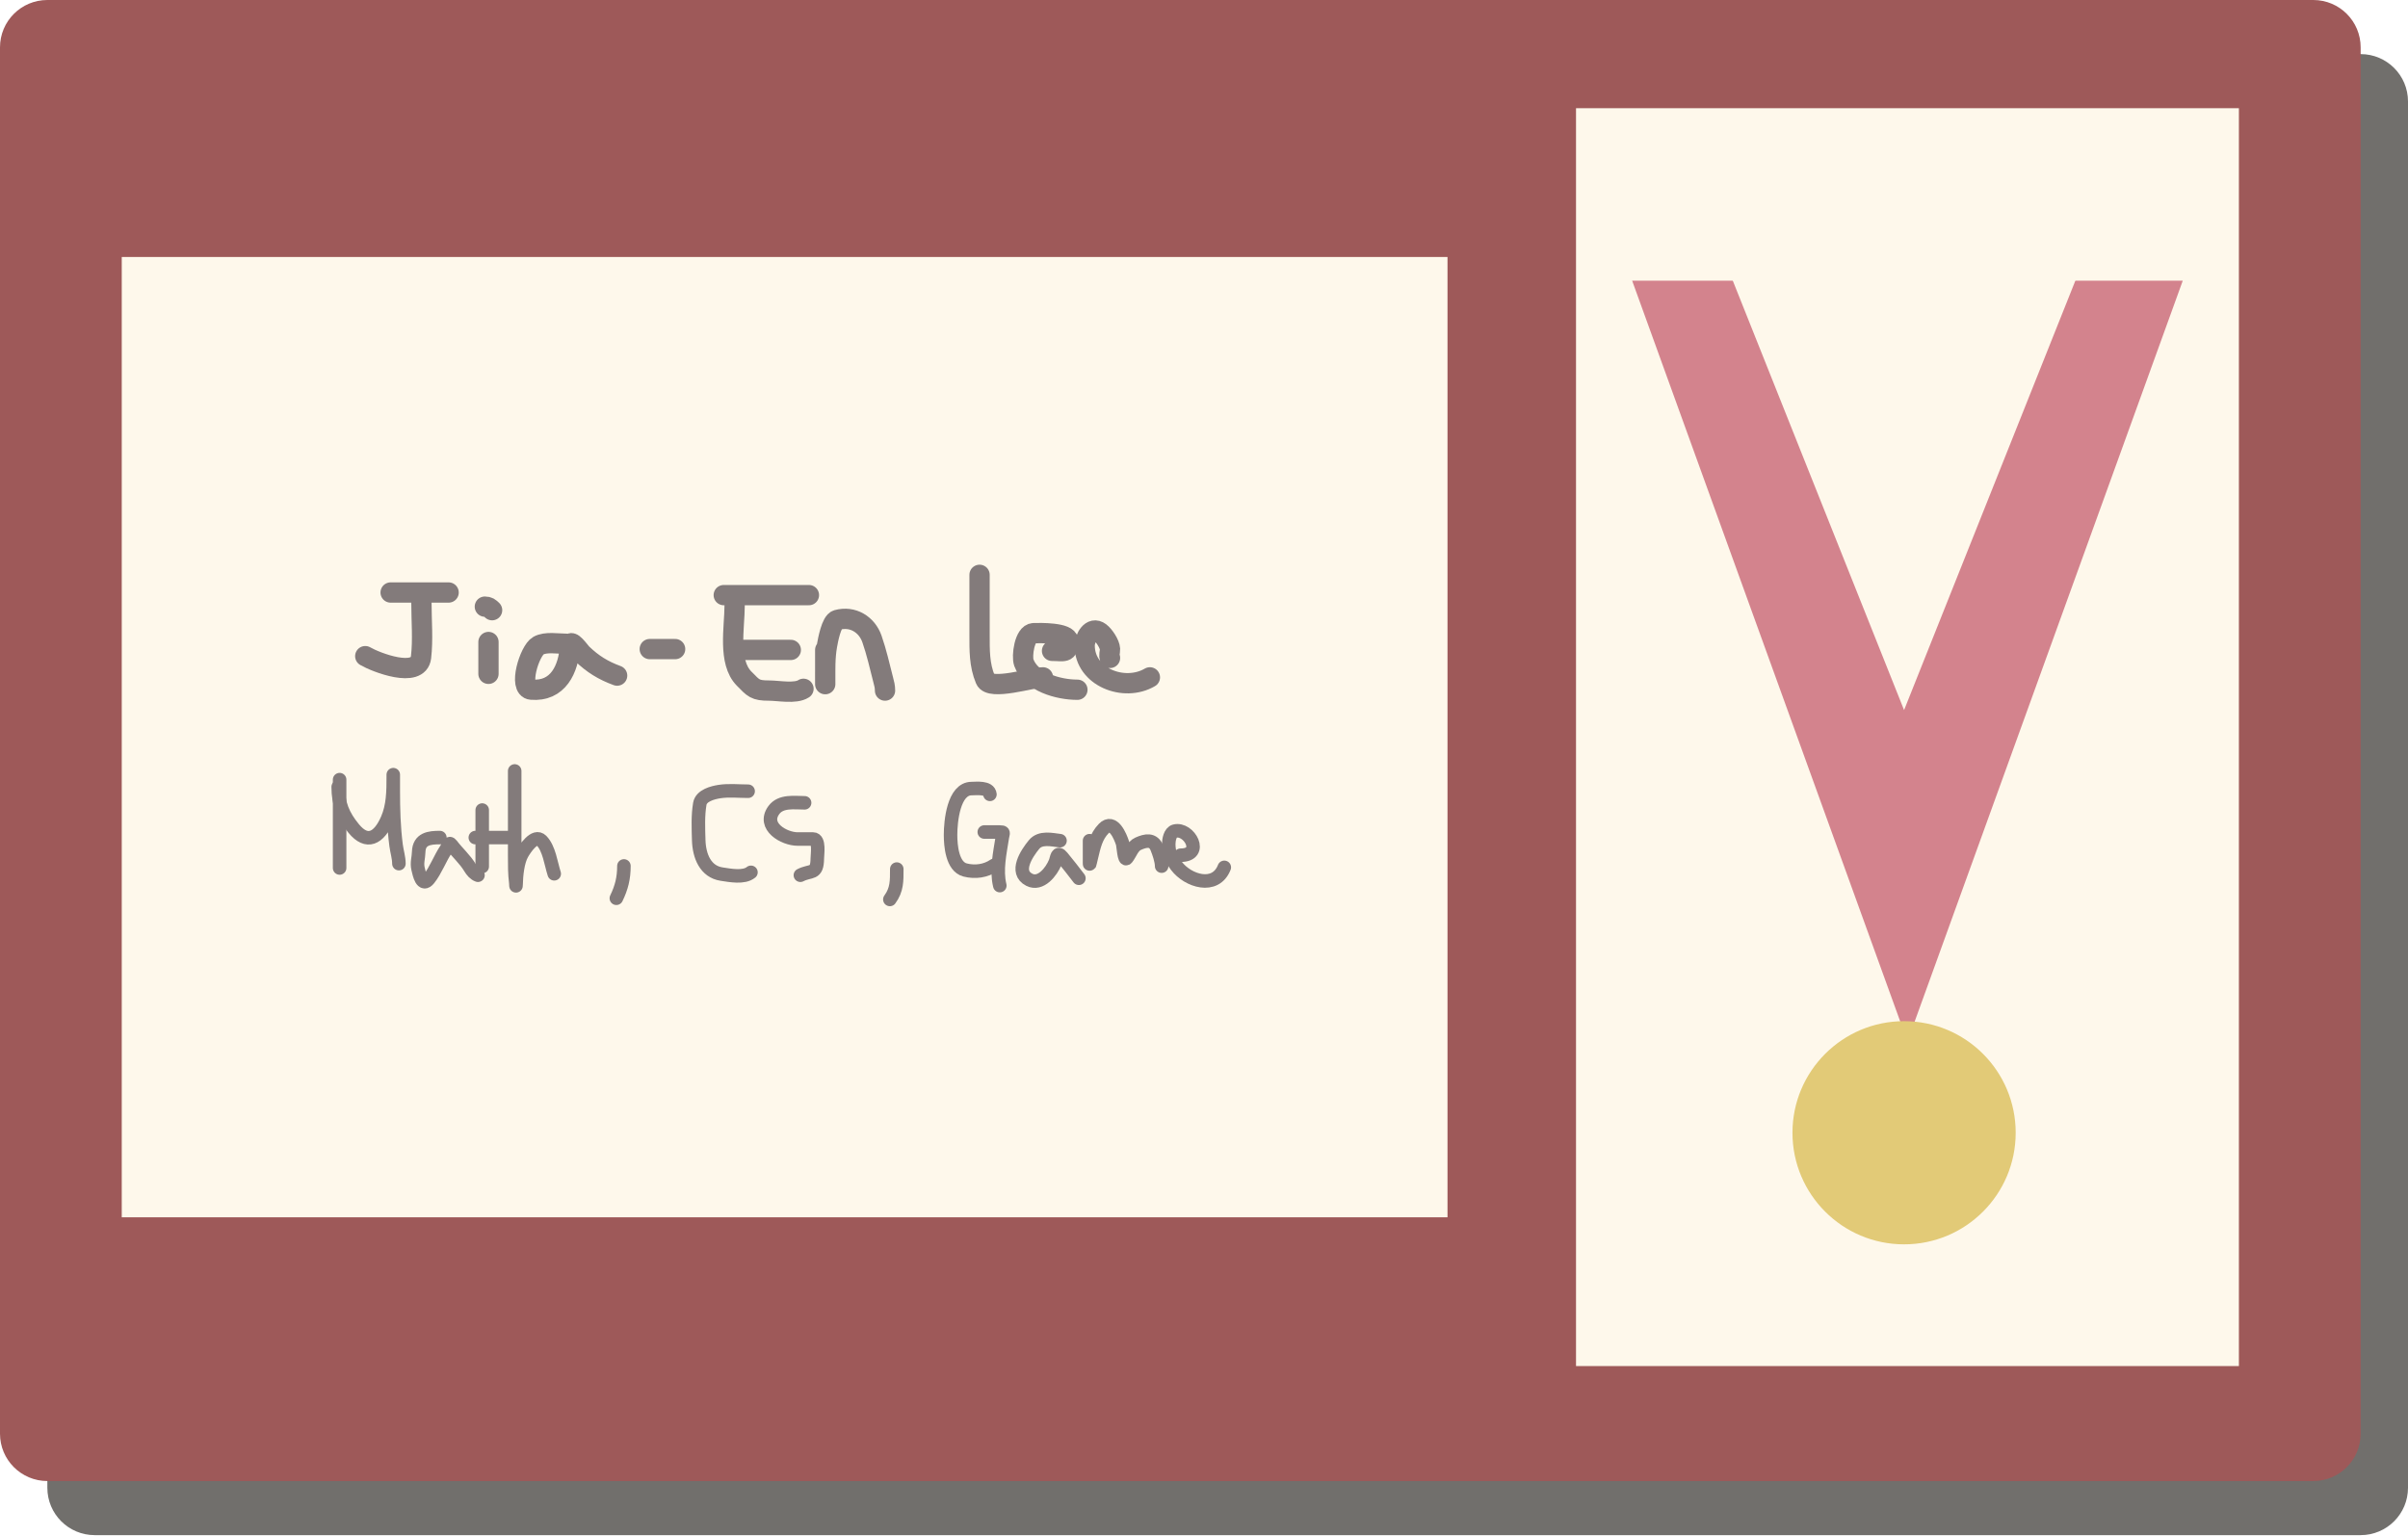
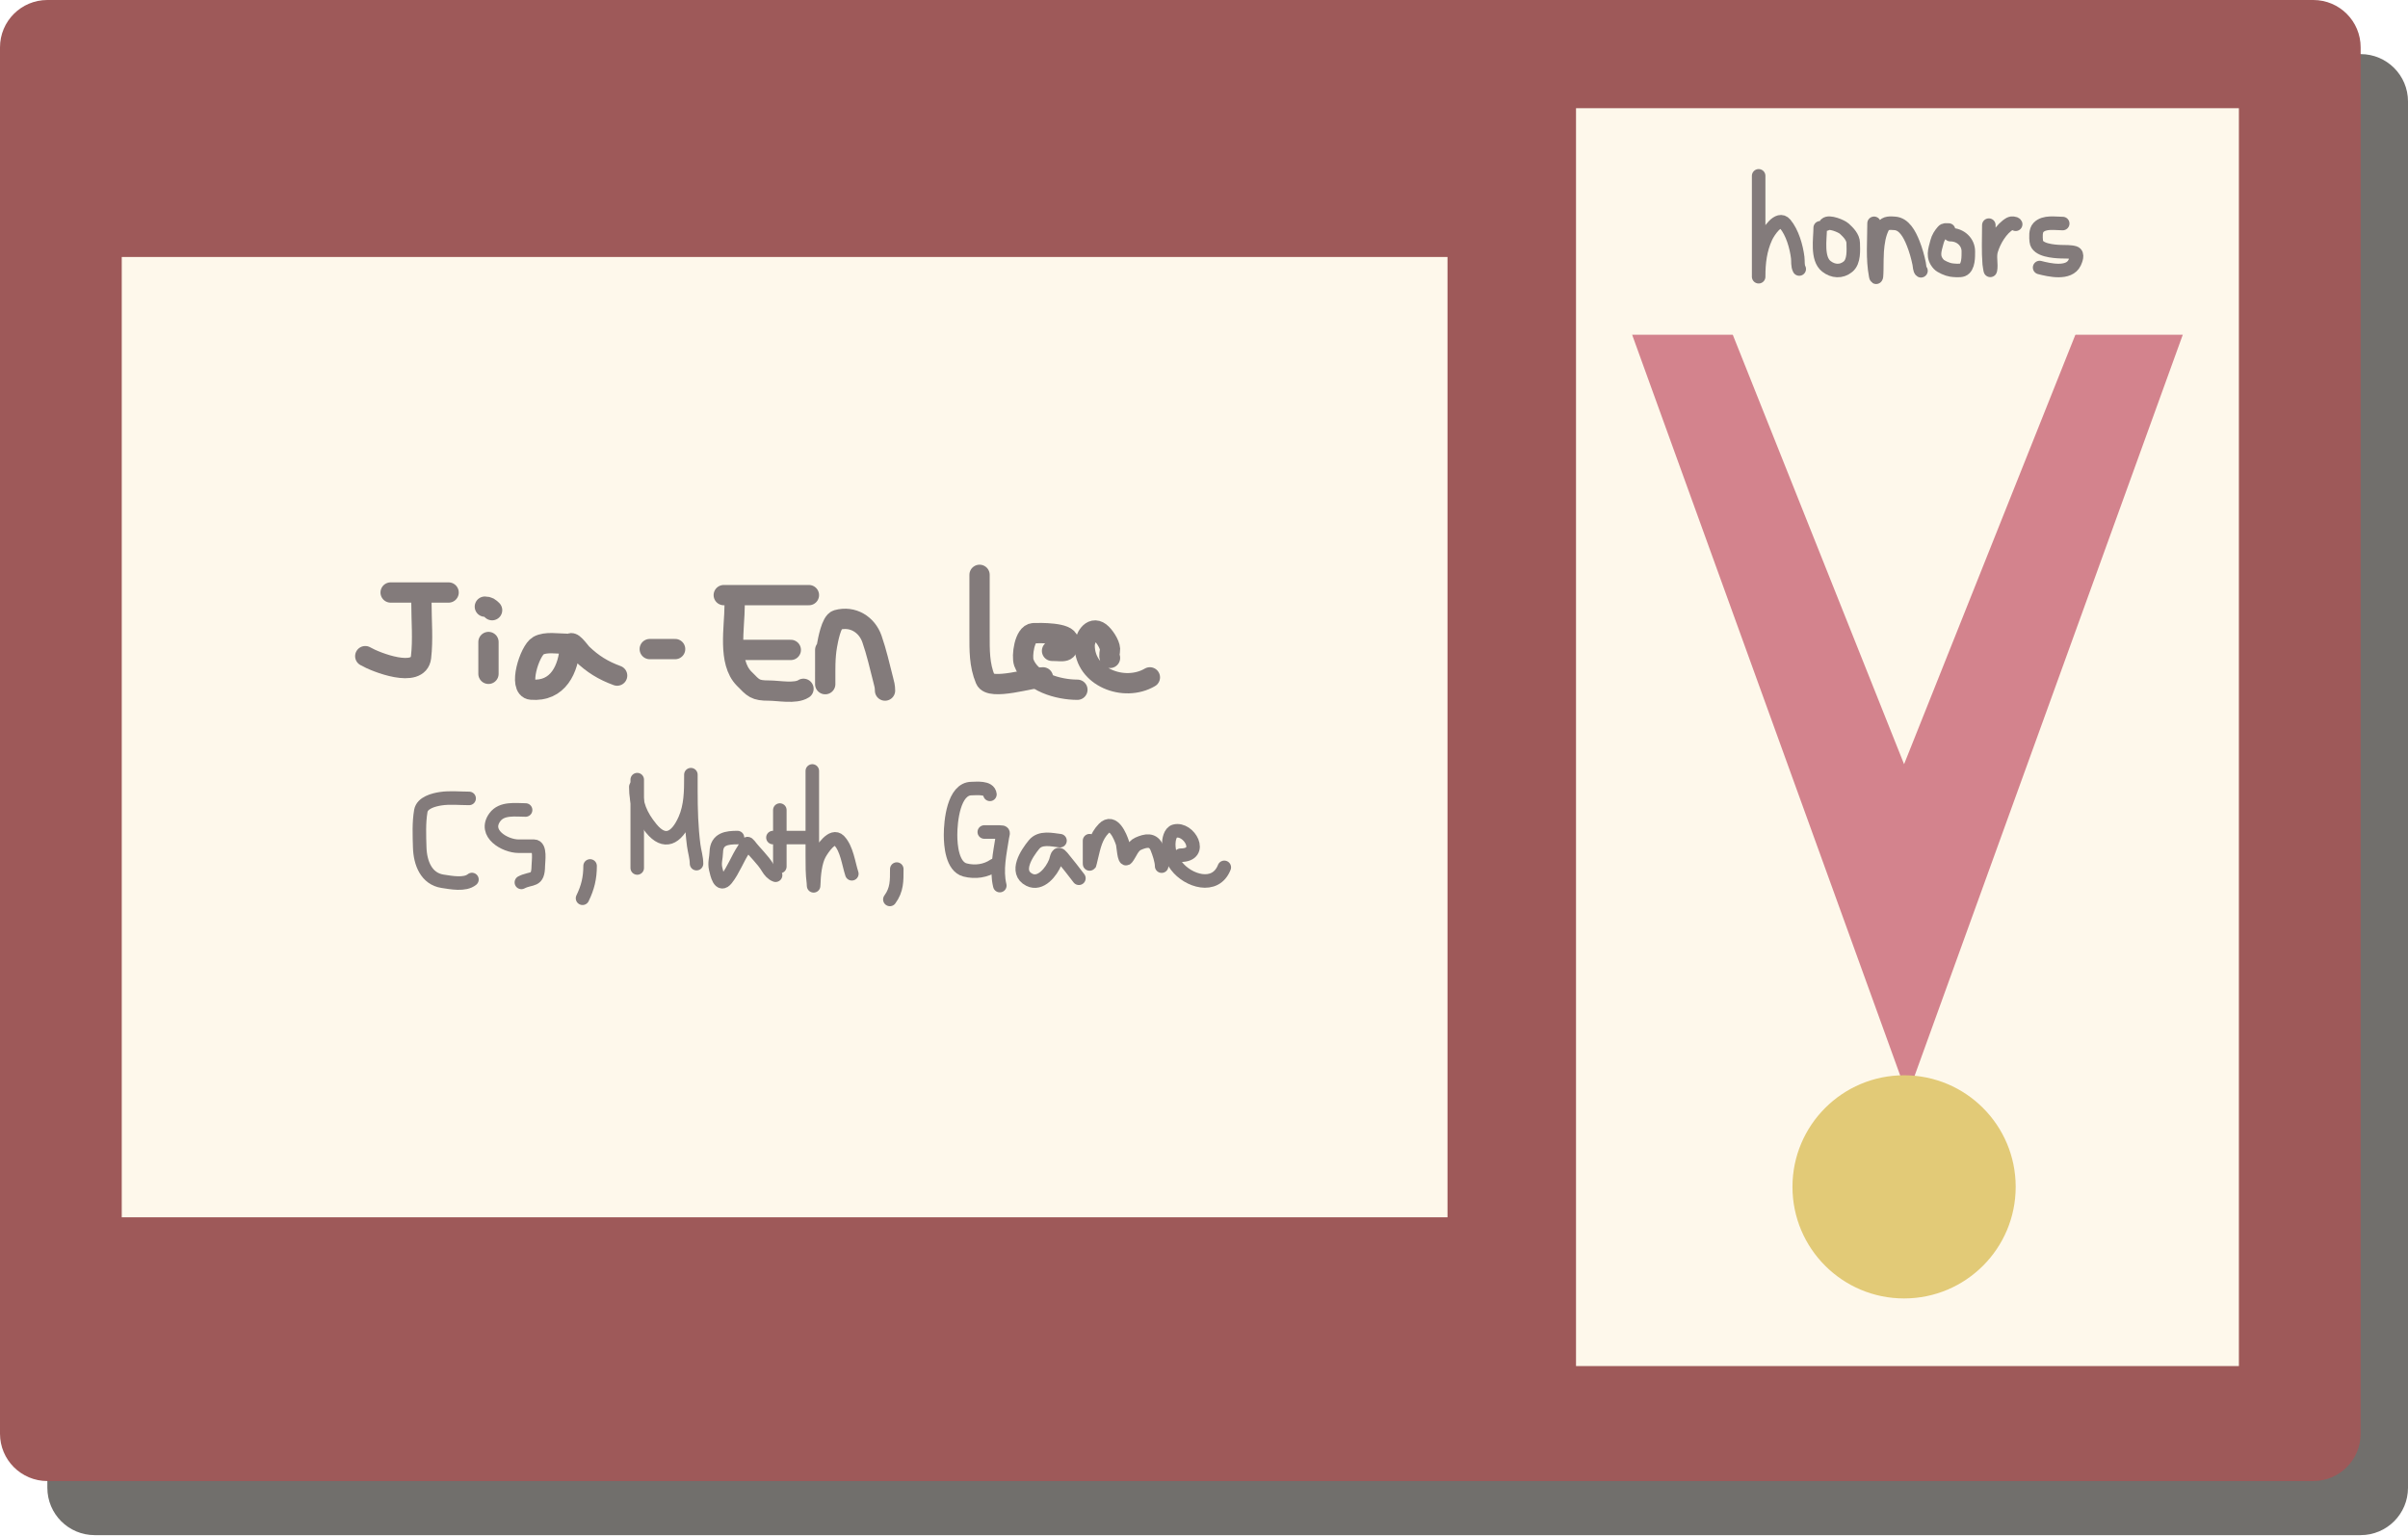
<svg xmlns="http://www.w3.org/2000/svg" width="356" height="227" viewBox="0 0 356 227" fill="none">
  <rect x="7" y="8" width="349" height="219" rx="7" fill="#716F6C" />
  <rect width="349" height="219" rx="7" fill="#9E5959" />
  <rect x="18" y="38" width="196" height="142" fill="#FEF8EB" />
  <rect x="233" y="16" width="98" height="186" fill="#FEF8EB" />
-   <path d="M282 154L241.297 41.5L322.703 41.5L282 154Z" fill="#D3838D" />
-   <path d="M281.5 105L248 21L315 21L281.5 105Z" fill="#FEF8EB" />
-   <circle cx="281.5" cy="167.5" r="16.5" fill="#E2CA77" />
+   <path d="M282 162L241.297 49.5L322.703 49.5L282 162Z" fill="#D3838D" />
+   <path d="M281.5 113L248 29L315 29L281.5 113Z" fill="#FEF8EB" />
+   <circle cx="281.5" cy="175.5" r="16.5" fill="#E2CA77" />
  <path d="M57.751 87.614H66.323" stroke="#837B7B" stroke-width="3" stroke-linecap="round" />
  <path d="M62.305 89.182C62.305 91.814 62.556 94.582 62.245 97.199C61.866 100.39 55.572 97.945 54 97.025" stroke="#837B7B" stroke-width="3" stroke-linecap="round" />
  <path d="M71.681 89.705C72.193 89.705 72.396 89.88 72.753 90.228" stroke="#837B7B" stroke-width="3" stroke-linecap="round" />
  <path d="M72.217 94.933V99.639" stroke="#837B7B" stroke-width="3" stroke-linecap="round" />
  <path d="M83.737 95.195C82.484 95.195 80.698 94.858 79.599 95.471C78.277 96.208 76.549 101.808 78.542 101.977C82.498 102.312 84.073 98.964 84.272 95.456C84.338 94.311 85.718 96.348 86.058 96.676C87.635 98.194 89.178 99.146 91.238 99.9" stroke="#837B7B" stroke-width="3" stroke-linecap="round" />
  <path d="M96.06 95.979H99.81" stroke="#837B7B" stroke-width="3" stroke-linecap="round" />
  <path d="M107 88H119.591" stroke="#837B7B" stroke-width="3" stroke-linecap="round" />
  <path d="M108.608 89.568C108.608 92.741 107.571 97.876 110.007 100.344C111.407 101.763 111.604 102.116 113.698 102.116C115.099 102.116 117.594 102.631 118.788 101.854" stroke="#837B7B" stroke-width="3" stroke-linecap="round" />
  <path d="M109.411 96.103H116.912" stroke="#837B7B" stroke-width="3" stroke-linecap="round" />
  <path d="M122.002 96.103C122.002 97.696 122.002 102.474 122.002 100.881C122.002 99.062 121.949 97.236 122.27 95.436C122.39 94.764 122.894 91.915 123.759 91.674C126.097 91.022 128.171 92.368 128.908 94.477C129.59 96.426 130.063 98.533 130.575 100.533C130.723 101.109 130.843 101.504 130.843 102.116" stroke="#837B7B" stroke-width="3" stroke-linecap="round" />
  <path d="M144.818 85C144.818 87.933 144.818 90.867 144.818 93.801C144.818 96.12 144.769 98.298 145.681 100.481C146.387 102.172 152.645 100.161 154.194 100.161" stroke="#837B7B" stroke-width="3" stroke-linecap="round" />
  <path d="M155.533 96.24C157.255 96.24 158.002 96.684 157.945 94.788C157.906 93.521 153.732 93.593 152.795 93.626C151.461 93.674 151.018 97.025 151.366 97.983C152.412 100.859 156.478 101.991 159.284 101.991" stroke="#837B7B" stroke-width="3" stroke-linecap="round" />
  <path d="M164.106 97.286C163.879 97.033 164.126 96.369 164.106 95.979C164.068 95.229 163.242 93.973 162.633 93.51C161.314 92.509 160.356 94.432 160.356 95.456C160.356 100.11 166.175 102.401 170 100.161" stroke="#837B7B" stroke-width="3" stroke-linecap="round" />
-   <path d="M50.209 115.285V128.348" stroke="#837B7B" stroke-width="2" stroke-linecap="round" />
-   <path d="M50 116.356C50 118.857 50.697 120.574 52.296 122.519C54.239 124.881 56.004 124.014 57.259 121.139C58.119 119.168 58.141 117.016 58.141 114.904C58.141 113.399 58.141 116.733 58.141 116.974C58.141 119.658 58.214 122.329 58.558 124.993C58.673 125.888 58.975 126.801 58.975 127.706" stroke="#837B7B" stroke-width="2" stroke-linecap="round" />
-   <path d="M65.029 123.851C63.503 123.851 61.95 124.013 61.898 125.993C61.875 126.863 61.597 127.582 61.805 128.467C61.995 129.275 62.391 131.244 63.405 129.967C64.425 128.682 65.028 126.962 65.956 125.576C66.231 125.166 66.339 124.382 66.745 124.922C67.623 126.09 68.754 127.065 69.505 128.325C69.777 128.781 70.173 129.251 70.664 129.419" stroke="#837B7B" stroke-width="2" stroke-linecap="round" />
-   <path d="M70.271 123.851H75.907" stroke="#837B7B" stroke-width="2" stroke-linecap="round" />
-   <path d="M71.291 119.782V128.134" stroke="#837B7B" stroke-width="2" stroke-linecap="round" />
-   <path d="M76.092 114C76.092 118.196 76.092 122.392 76.092 126.588C76.092 127.9 76.085 129.211 76.254 130.514C76.277 130.689 76.287 131.345 76.3 130.776C76.331 129.438 76.514 127.439 77.182 126.255C77.574 125.557 79.044 123.264 80.058 124.303C81.198 125.473 81.442 127.683 81.936 129.205" stroke="#837B7B" stroke-width="2" stroke-linecap="round" />
-   <path d="M110.604 116.998C109.231 116.998 107.742 116.835 106.383 117.046C105.363 117.204 103.671 117.632 103.461 118.854C103.163 120.588 103.248 122.476 103.299 124.232C103.366 126.569 104.284 128.889 106.685 129.253C107.944 129.443 109.977 129.848 111.022 128.991" stroke="#837B7B" stroke-width="2" stroke-linecap="round" />
-   <path d="M118.954 118.711C117.457 118.711 115.439 118.372 114.408 119.782C112.644 122.195 115.926 124.065 117.91 124.065C118.675 124.065 119.441 124.065 120.206 124.065C121.196 124.065 120.839 126.294 120.832 126.945C120.805 129.394 119.881 128.622 118.327 129.419" stroke="#837B7B" stroke-width="2" stroke-linecap="round" />
+   <path d="M94.209 115.285V128.348" stroke="#837B7B" stroke-width="2" stroke-linecap="round" />
+   <path d="M94 116.356C94 118.857 94.697 120.574 96.296 122.519C98.239 124.881 100.004 124.014 101.259 121.139C102.119 119.168 102.141 117.016 102.141 114.904C102.141 113.399 102.141 116.733 102.141 116.974C102.141 119.658 102.214 122.329 102.558 124.993C102.673 125.888 102.975 126.801 102.975 127.706" stroke="#837B7B" stroke-width="2" stroke-linecap="round" />
+   <path d="M109.029 123.851C107.503 123.851 105.95 124.013 105.898 125.993C105.875 126.863 105.597 127.582 105.805 128.467C105.995 129.275 106.391 131.244 107.405 129.967C108.425 128.682 109.028 126.962 109.956 125.576C110.231 125.166 110.339 124.382 110.745 124.922C111.623 126.09 112.754 127.065 113.505 128.325C113.777 128.781 114.173 129.251 114.664 129.419" stroke="#837B7B" stroke-width="2" stroke-linecap="round" />
+   <path d="M114.271 123.851H119.907" stroke="#837B7B" stroke-width="2" stroke-linecap="round" />
+   <path d="M115.291 119.782V128.134" stroke="#837B7B" stroke-width="2" stroke-linecap="round" />
+   <path d="M120.092 114C120.092 118.196 120.092 122.392 120.092 126.588C120.092 127.9 120.085 129.211 120.254 130.514C120.277 130.689 120.287 131.345 120.3 130.776C120.331 129.438 120.514 127.439 121.182 126.255C121.574 125.557 123.044 123.264 124.057 124.303C125.197 125.473 125.442 127.683 125.936 129.205" stroke="#837B7B" stroke-width="2" stroke-linecap="round" />
  <path d="M146.351 117.461C146.231 116.358 144.322 116.605 143.649 116.605C140.972 116.605 140.53 121.477 140.53 123.458C140.53 124.997 140.765 128.152 142.686 128.645C144.151 129.021 145.723 128.812 146.977 127.955" stroke="#837B7B" stroke-width="2" stroke-linecap="round" />
  <path d="M145.516 123.029C146.266 123.029 147.015 123.029 147.765 123.029C148.511 123.029 148.29 123.124 148.183 123.815C147.825 126.127 147.248 128.638 147.812 130.953" stroke="#837B7B" stroke-width="2" stroke-linecap="round" />
  <path d="M156.711 124.311C155.484 124.171 153.815 123.731 152.866 124.889C151.772 126.224 149.966 128.959 152.167 130.088C153.85 130.952 155.451 128.89 156.012 127.498C156.268 126.861 156.266 125.806 157.021 126.721C157.862 127.741 158.705 128.812 159.506 129.869" stroke="#837B7B" stroke-width="2" stroke-linecap="round" />
  <path d="M161.079 124.311C161.079 125.174 161.079 126.037 161.079 126.901C161.079 128.202 161.051 127.994 161.351 126.761C161.737 125.179 162.013 123.711 163.176 122.518C164.588 121.07 165.639 123.71 165.953 124.67C166.075 125.043 166.183 127.403 166.584 126.901C167.112 126.238 167.419 125.144 168.254 124.769C169.404 124.253 170.495 124.045 171.04 125.387C171.329 126.098 171.739 127.278 171.739 128.076" stroke="#837B7B" stroke-width="2" stroke-linecap="round" />
  <path d="M174.535 126.462C178.086 126.462 175.81 122.348 173.671 122.897C172.982 123.073 172.787 124.218 172.787 124.809C172.787 126.068 173.157 127.022 173.923 128.036C175.613 130.273 179.702 131.584 181 128.255" stroke="#837B7B" stroke-width="2" stroke-linecap="round" />
-   <path d="M92.24 128.046C92.24 129.84 91.894 131.24 91.122 132.825" stroke="#837B7B" stroke-width="2" stroke-linecap="round" />
+   <path d="M87.24 128.046C87.24 129.84 86.894 131.24 86.122 132.825" stroke="#837B7B" stroke-width="2" stroke-linecap="round" />
  <path d="M132.58 128.51C132.58 130.253 132.616 131.553 131.558 133" stroke="#837B7B" stroke-width="2" stroke-linecap="round" />
+   <path d="M69.357 118.06C67.983 118.06 66.494 117.897 65.136 118.108C64.115 118.267 62.424 118.694 62.214 119.916C61.915 121.651 62.001 123.539 62.051 125.294C62.118 127.631 63.036 129.951 65.437 130.315C66.697 130.506 68.73 130.91 69.774 130.053" stroke="#837B7B" stroke-width="2" stroke-linecap="round" />
+   <path d="M77.706 119.774C76.209 119.774 74.191 119.434 73.16 120.844C71.396 123.257 74.679 125.128 76.662 125.128C77.428 125.128 78.193 125.128 78.958 125.128C79.948 125.128 79.592 127.357 79.585 128.007C79.557 130.456 78.633 129.685 77.08 130.481" stroke="#837B7B" stroke-width="2" stroke-linecap="round" />
+   <path d="M260 26C260 30.211 260 34.422 260 38.634C260 39.373 260 41.59 260 40.851C260 38.839 260.221 36.928 261.085 35.057C261.41 34.353 262.918 31.915 263.915 33.111C264.994 34.406 265.576 36.49 265.775 38.083C265.845 38.641 265.738 39.294 266 39.778" stroke="#837B7B" stroke-width="2" stroke-linecap="round" />
+   <path d="M269.1 33.681C269.1 35.278 268.554 38.236 270.014 39.381C270.986 40.145 272.216 40.247 273.206 39.433C274.146 38.66 274 36.962 273.98 35.926C273.964 35.082 273.265 34.36 272.663 33.815C272.221 33.415 270.414 32.689 269.937 33.146" stroke="#837B7B" stroke-width="2" stroke-linecap="round" />
+   <path d="M277.062 33.02C277.062 35.582 276.817 38.266 277.299 40.765C277.527 41.948 277.424 38.345 277.522 37.138C277.624 35.879 277.796 34.638 278.374 33.535C278.712 32.889 279.547 32.993 280.112 33.028C281.508 33.112 282.31 34.631 282.85 35.991C283.225 36.935 283.523 37.983 283.73 38.994C283.788 39.279 283.802 39.925 284 40.039" stroke="#837B7B" stroke-width="2" stroke-linecap="round" />
+   <path d="M288.083 34.011C287.734 34.011 287.465 33.935 287.252 34.182C286.841 34.657 286.527 35.148 286.371 35.742C286.031 37.035 285.641 38.001 286.625 39.082C286.945 39.434 287.95 39.851 288.421 39.919C288.864 39.983 289.747 40.069 290.154 39.906C291.062 39.544 290.995 37.865 291 37.181C291.01 35.835 289.889 34.696 288.337 34.696" stroke="#837B7B" stroke-width="2" stroke-linecap="round" />
+   <path d="M294.03 33.29C294.03 35.197 293.933 37.134 294.088 39.035C294.094 39.116 294.244 40.061 294.257 39.997C294.451 39.037 294.101 37.997 294.386 37.032C294.813 35.587 295.87 33.783 297.183 33.062C297.371 32.959 297.917 32.98 298 33.162" stroke="#837B7B" stroke-width="2" stroke-linecap="round" />
+   <path d="M304.953 33.055C303.82 33.055 302.241 32.736 301.369 33.633C300.906 34.109 300.986 35.101 301.046 35.7C301.177 37.016 303.664 37.18 304.658 37.217C305.265 37.24 306.11 37.198 306.696 37.376C307.271 37.551 306.885 38.487 306.717 38.843C305.884 40.608 302.96 39.924 301.538 39.559" stroke="#837B7B" stroke-width="2" stroke-linecap="round" />
</svg>
